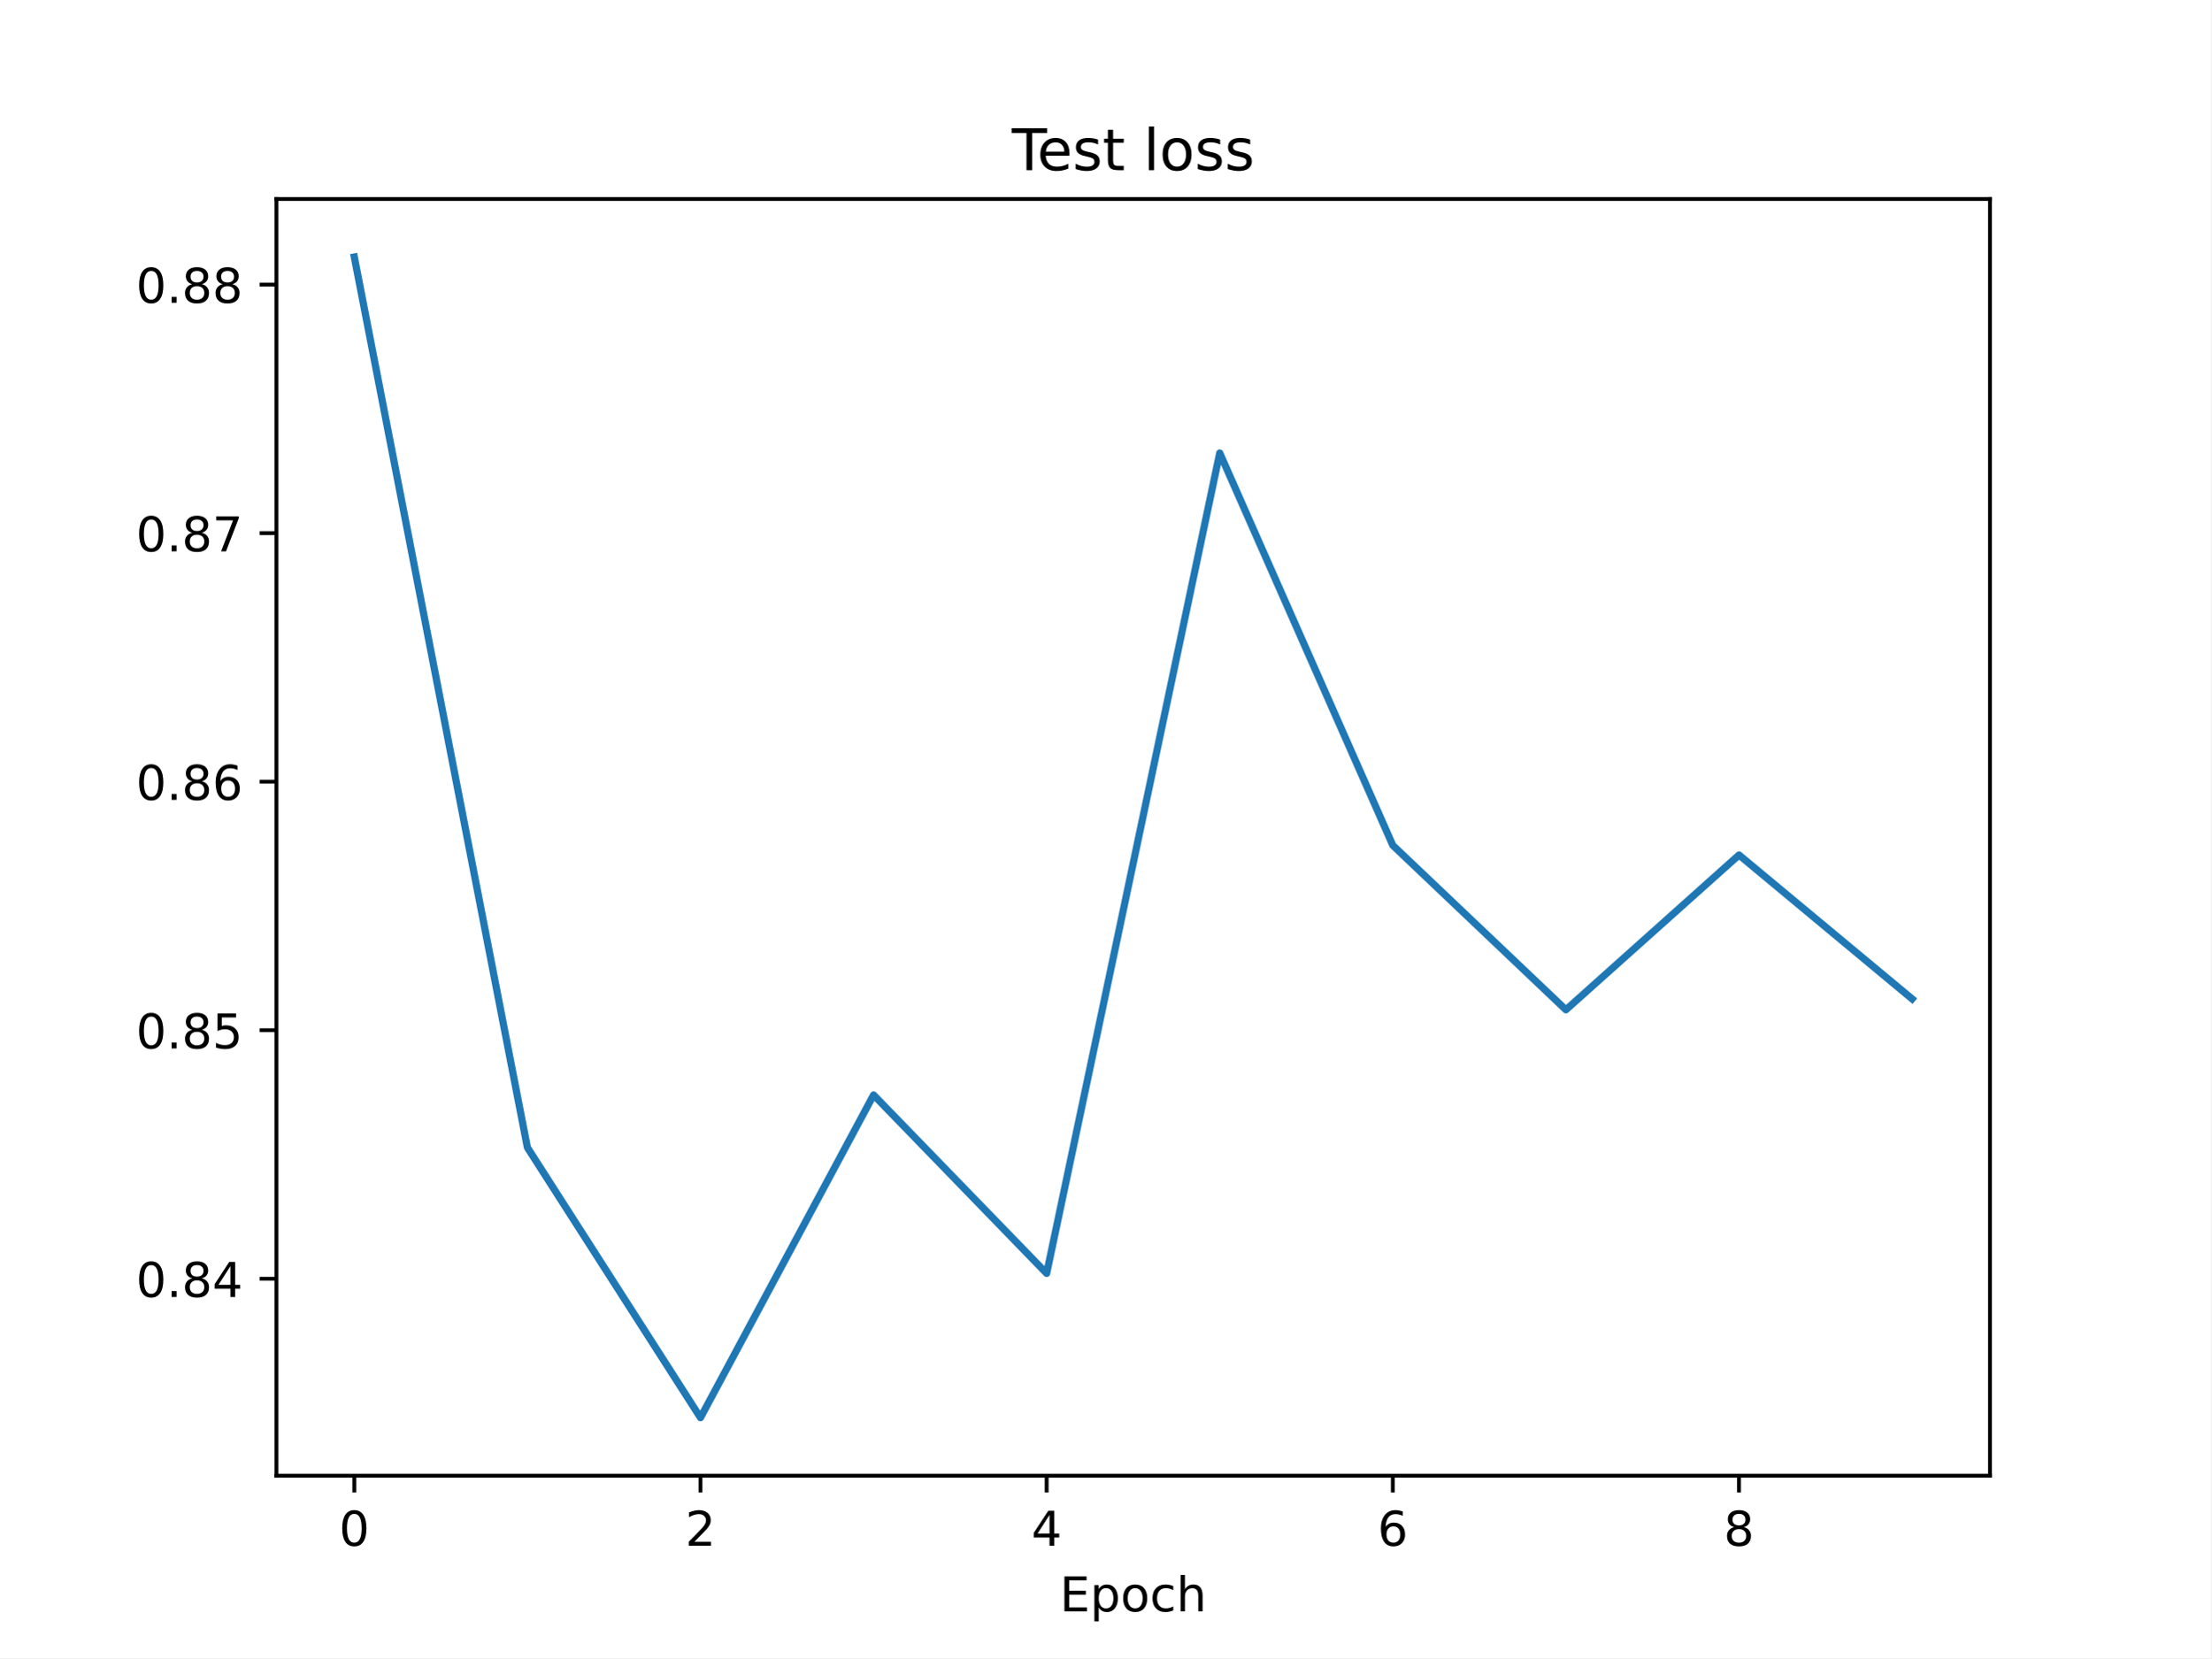
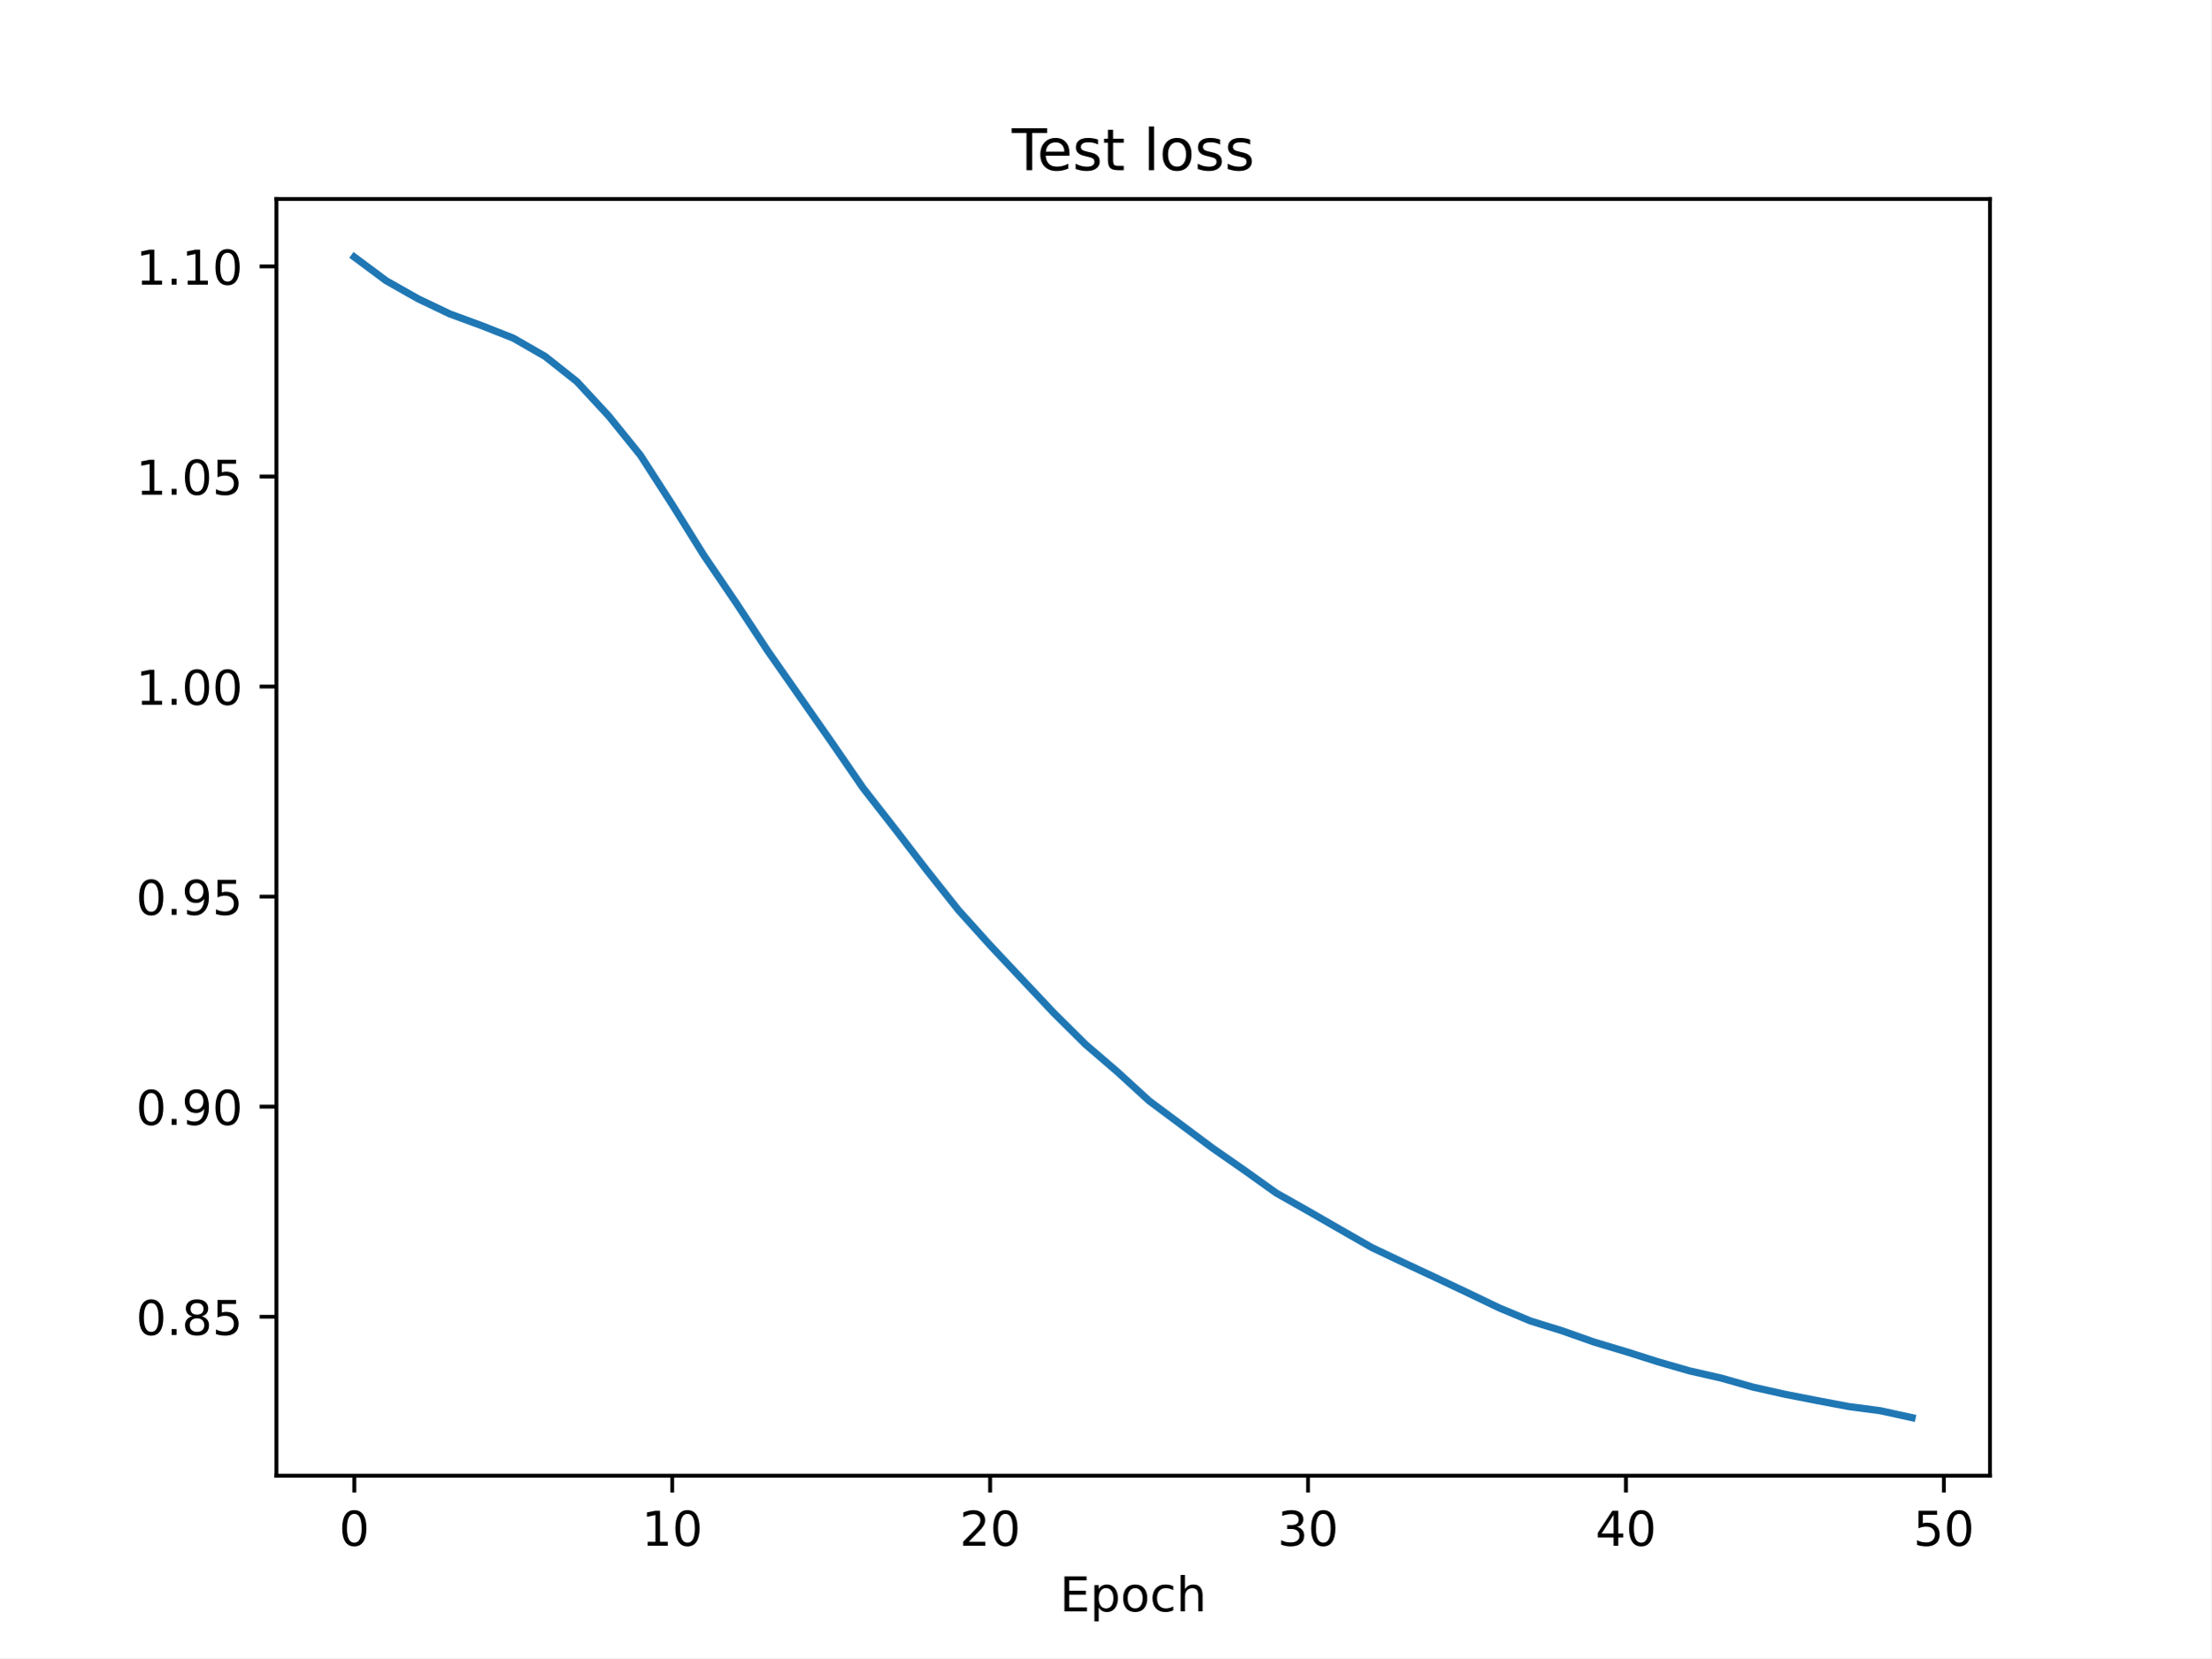
<svg xmlns="http://www.w3.org/2000/svg" xmlns:xlink="http://www.w3.org/1999/xlink" width="460.8pt" height="345.6pt" viewBox="0 0 460.8 345.6" version="1.1">
  <defs>
    <style type="text/css">*{stroke-linejoin: round; stroke-linecap: butt}</style>
  </defs>
  <g id="figure_1">
    <g id="patch_1">
      <path d="M 0 345.6  L 460.8 345.6  L 460.8 0  L 0 0  z " style="fill: #ffffff" />
    </g>
    <g id="axes_1">
      <g id="patch_2">
        <path d="M 57.6 307.584  L 414.72 307.584  L 414.72 41.472  L 57.6 41.472  z " style="fill: #ffffff" />
      </g>
      <g id="matplotlib.axis_1">
        <g id="xtick_1">
          <g id="line2d_1">
            <defs>
-               <path id="madae3033e6" d="M 0 0  L 0 3.5  " style="stroke: #000000; stroke-width: 0.8" />
+               <path id="me67cdb902f" d="M 0 0  L 0 3.5  " style="stroke: #000000; stroke-width: 0.8" />
            </defs>
            <g>
-               <use xlink:href="#madae3033e6" x="73.833" y="307.584" style="stroke: #000000; stroke-width: 0.8" />
+               <use xlink:href="#me67cdb902f" x="73.833" y="307.584" style="stroke: #000000; stroke-width: 0.8" />
            </g>
          </g>
          <g id="text_1">
            <g transform="translate(70.65148 322.1824)scale(0.1 -0.1)">
              <defs>
                <path id="DejaVuSans-30" d="M 2034 4250  Q 1547 4250 1301 3770  Q 1056 3291 1056 2328  Q 1056 1369 1301 889  Q 1547 409 2034 409  Q 2525 409 2770 889  Q 3016 1369 3016 2328  Q 3016 3291 2770 3770  Q 2525 4250 2034 4250  z M 2034 4750  Q 2819 4750 3233 4129  Q 3647 3509 3647 2328  Q 3647 1150 3233 529  Q 2819 -91 2034 -91  Q 1250 -91 836 529  Q 422 1150 422 2328  Q 422 3509 836 4129  Q 1250 4750 2034 4750  z " transform="scale(0.015625)" />
              </defs>
              <use xlink:href="#DejaVuSans-30" />
            </g>
          </g>
        </g>
        <g id="xtick_2">
          <g id="line2d_2">
            <g>
-               <use xlink:href="#madae3033e6" x="145.978" y="307.584" style="stroke: #000000; stroke-width: 0.8" />
+               <use xlink:href="#me67cdb902f" x="140.089" y="307.584" style="stroke: #000000; stroke-width: 0.8" />
            </g>
          </g>
          <g id="text_2">
-             <g transform="translate(142.7969 322.1824)scale(0.1 -0.1)">
-               <defs>
-                 <path id="DejaVuSans-32" d="M 1228 531  L 3431 531  L 3431 0  L 469 0  L 469 531  Q 828 903 1448 1529  Q 2069 2156 2228 2338  Q 2531 2678 2651 2914  Q 2772 3150 2772 3378  Q 2772 3750 2511 3984  Q 2250 4219 1831 4219  Q 1534 4219 1204 4116  Q 875 4013 500 3803  L 500 4441  Q 881 4594 1212 4672  Q 1544 4750 1819 4750  Q 2544 4750 2975 4387  Q 3406 4025 3406 3419  Q 3406 3131 3298 2873  Q 3191 2616 2906 2266  Q 2828 2175 2409 1742  Q 1991 1309 1228 531  z " transform="scale(0.015625)" />
-               </defs>
-               <use xlink:href="#DejaVuSans-32" />
+             <g transform="translate(133.7263 322.1824)scale(0.1 -0.1)">
+               <defs>
+                 <path id="DejaVuSans-31" d="M 794 531  L 1825 531  L 1825 4091  L 703 3866  L 703 4441  L 1819 4666  L 2450 4666  L 2450 531  L 3481 531  L 3481 0  L 794 0  L 794 531  z " transform="scale(0.015625)" />
+               </defs>
+               <use xlink:href="#DejaVuSans-31" />
+               <use xlink:href="#DejaVuSans-30" x="63.623" />
            </g>
          </g>
        </g>
        <g id="xtick_3">
          <g id="line2d_3">
            <g>
-               <use xlink:href="#madae3033e6" x="218.124" y="307.584" style="stroke: #000000; stroke-width: 0.8" />
+               <use xlink:href="#me67cdb902f" x="206.345" y="307.584" style="stroke: #000000; stroke-width: 0.8" />
            </g>
          </g>
          <g id="text_3">
-             <g transform="translate(214.9424 322.1824)scale(0.1 -0.1)">
-               <defs>
-                 <path id="DejaVuSans-34" d="M 2419 4116  L 825 1625  L 2419 1625  L 2419 4116  z M 2253 4666  L 3047 4666  L 3047 1625  L 3713 1625  L 3713 1100  L 3047 1100  L 3047 0  L 2419 0  L 2419 1100  L 313 1100  L 313 1709  L 2253 4666  z " transform="scale(0.015625)" />
-               </defs>
-               <use xlink:href="#DejaVuSans-34" />
+             <g transform="translate(199.9823 322.1824)scale(0.1 -0.1)">
+               <defs>
+                 <path id="DejaVuSans-32" d="M 1228 531  L 3431 531  L 3431 0  L 469 0  L 469 531  Q 828 903 1448 1529  Q 2069 2156 2228 2338  Q 2531 2678 2651 2914  Q 2772 3150 2772 3378  Q 2772 3750 2511 3984  Q 2250 4219 1831 4219  Q 1534 4219 1204 4116  Q 875 4013 500 3803  L 500 4441  Q 881 4594 1212 4672  Q 1544 4750 1819 4750  Q 2544 4750 2975 4387  Q 3406 4025 3406 3419  Q 3406 3131 3298 2873  Q 3191 2616 2906 2266  Q 2828 2175 2409 1742  Q 1991 1309 1228 531  z " transform="scale(0.015625)" />
+               </defs>
+               <use xlink:href="#DejaVuSans-32" />
+               <use xlink:href="#DejaVuSans-30" x="63.623" />
            </g>
          </g>
        </g>
        <g id="xtick_4">
          <g id="line2d_4">
            <g>
-               <use xlink:href="#madae3033e6" x="290.269" y="307.584" style="stroke: #000000; stroke-width: 0.8" />
+               <use xlink:href="#me67cdb902f" x="272.601" y="307.584" style="stroke: #000000; stroke-width: 0.8" />
            </g>
          </g>
          <g id="text_4">
-             <g transform="translate(287.0878 322.1824)scale(0.1 -0.1)">
-               <defs>
-                 <path id="DejaVuSans-36" d="M 2113 2584  Q 1688 2584 1439 2293  Q 1191 2003 1191 1497  Q 1191 994 1439 701  Q 1688 409 2113 409  Q 2538 409 2786 701  Q 3034 994 3034 1497  Q 3034 2003 2786 2293  Q 2538 2584 2113 2584  z M 3366 4563  L 3366 3988  Q 3128 4100 2886 4159  Q 2644 4219 2406 4219  Q 1781 4219 1451 3797  Q 1122 3375 1075 2522  Q 1259 2794 1537 2939  Q 1816 3084 2150 3084  Q 2853 3084 3261 2657  Q 3669 2231 3669 1497  Q 3669 778 3244 343  Q 2819 -91 2113 -91  Q 1303 -91 875 529  Q 447 1150 447 2328  Q 447 3434 972 4092  Q 1497 4750 2381 4750  Q 2619 4750 2861 4703  Q 3103 4656 3366 4563  z " transform="scale(0.015625)" />
-               </defs>
-               <use xlink:href="#DejaVuSans-36" />
+             <g transform="translate(266.2383 322.1824)scale(0.1 -0.1)">
+               <defs>
+                 <path id="DejaVuSans-33" d="M 2597 2516  Q 3050 2419 3304 2112  Q 3559 1806 3559 1356  Q 3559 666 3084 287  Q 2609 -91 1734 -91  Q 1441 -91 1130 -33  Q 819 25 488 141  L 488 750  Q 750 597 1062 519  Q 1375 441 1716 441  Q 2309 441 2620 675  Q 2931 909 2931 1356  Q 2931 1769 2642 2001  Q 2353 2234 1838 2234  L 1294 2234  L 1294 2753  L 1863 2753  Q 2328 2753 2575 2939  Q 2822 3125 2822 3475  Q 2822 3834 2567 4026  Q 2313 4219 1838 4219  Q 1578 4219 1281 4162  Q 984 4106 628 3988  L 628 4550  Q 988 4650 1302 4700  Q 1616 4750 1894 4750  Q 2613 4750 3031 4423  Q 3450 4097 3450 3541  Q 3450 3153 3228 2886  Q 3006 2619 2597 2516  z " transform="scale(0.015625)" />
+               </defs>
+               <use xlink:href="#DejaVuSans-33" />
+               <use xlink:href="#DejaVuSans-30" x="63.623" />
            </g>
          </g>
        </g>
        <g id="xtick_5">
          <g id="line2d_5">
            <g>
-               <use xlink:href="#madae3033e6" x="362.415" y="307.584" style="stroke: #000000; stroke-width: 0.8" />
+               <use xlink:href="#me67cdb902f" x="338.857" y="307.584" style="stroke: #000000; stroke-width: 0.8" />
            </g>
          </g>
          <g id="text_5">
-             <g transform="translate(359.2333 322.1824)scale(0.1 -0.1)">
-               <defs>
-                 <path id="DejaVuSans-38" d="M 2034 2216  Q 1584 2216 1326 1975  Q 1069 1734 1069 1313  Q 1069 891 1326 650  Q 1584 409 2034 409  Q 2484 409 2743 651  Q 3003 894 3003 1313  Q 3003 1734 2745 1975  Q 2488 2216 2034 2216  z M 1403 2484  Q 997 2584 770 2862  Q 544 3141 544 3541  Q 544 4100 942 4425  Q 1341 4750 2034 4750  Q 2731 4750 3128 4425  Q 3525 4100 3525 3541  Q 3525 3141 3298 2862  Q 3072 2584 2669 2484  Q 3125 2378 3379 2068  Q 3634 1759 3634 1313  Q 3634 634 3220 271  Q 2806 -91 2034 -91  Q 1263 -91 848 271  Q 434 634 434 1313  Q 434 1759 690 2068  Q 947 2378 1403 2484  z M 1172 3481  Q 1172 3119 1398 2916  Q 1625 2713 2034 2713  Q 2441 2713 2670 2916  Q 2900 3119 2900 3481  Q 2900 3844 2670 4047  Q 2441 4250 2034 4250  Q 1625 4250 1398 4047  Q 1172 3844 1172 3481  z " transform="scale(0.015625)" />
-               </defs>
-               <use xlink:href="#DejaVuSans-38" />
-             </g>
-           </g>
-         </g>
-         <g id="text_6">
+             <g transform="translate(332.4943 322.1824)scale(0.1 -0.1)">
+               <defs>
+                 <path id="DejaVuSans-34" d="M 2419 4116  L 825 1625  L 2419 1625  L 2419 4116  z M 2253 4666  L 3047 4666  L 3047 1625  L 3713 1625  L 3713 1100  L 3047 1100  L 3047 0  L 2419 0  L 2419 1100  L 313 1100  L 313 1709  L 2253 4666  z " transform="scale(0.015625)" />
+               </defs>
+               <use xlink:href="#DejaVuSans-34" />
+               <use xlink:href="#DejaVuSans-30" x="63.623" />
+             </g>
+           </g>
+         </g>
+         <g id="xtick_6">
+           <g id="line2d_6">
+             <g>
+               <use xlink:href="#me67cdb902f" x="405.113" y="307.584" style="stroke: #000000; stroke-width: 0.8" />
+             </g>
+           </g>
+           <g id="text_6">
+             <g transform="translate(398.7504 322.1824)scale(0.1 -0.1)">
+               <defs>
+                 <path id="DejaVuSans-35" d="M 691 4666  L 3169 4666  L 3169 4134  L 1269 4134  L 1269 2991  Q 1406 3038 1543 3061  Q 1681 3084 1819 3084  Q 2600 3084 3056 2656  Q 3513 2228 3513 1497  Q 3513 744 3044 326  Q 2575 -91 1722 -91  Q 1428 -91 1123 -41  Q 819 9 494 109  L 494 744  Q 775 591 1075 516  Q 1375 441 1709 441  Q 2250 441 2565 725  Q 2881 1009 2881 1497  Q 2881 1984 2565 2268  Q 2250 2553 1709 2553  Q 1456 2553 1204 2497  Q 953 2441 691 2322  L 691 4666  z " transform="scale(0.015625)" />
+               </defs>
+               <use xlink:href="#DejaVuSans-35" />
+               <use xlink:href="#DejaVuSans-30" x="63.623" />
+             </g>
+           </g>
+         </g>
+         <g id="text_7">
          <g transform="translate(220.8491 335.8606)scale(0.1 -0.1)">
            <defs>
              <path id="DejaVuSans-45" d="M 628 4666  L 3578 4666  L 3578 4134  L 1259 4134  L 1259 2753  L 3481 2753  L 3481 2222  L 1259 2222  L 1259 531  L 3634 531  L 3634 0  L 628 0  L 628 4666  z " transform="scale(0.015625)" />
              <path id="DejaVuSans-70" d="M 1159 525  L 1159 -1331  L 581 -1331  L 581 3500  L 1159 3500  L 1159 2969  Q 1341 3281 1617 3432  Q 1894 3584 2278 3584  Q 2916 3584 3314 3078  Q 3713 2572 3713 1747  Q 3713 922 3314 415  Q 2916 -91 2278 -91  Q 1894 -91 1617 61  Q 1341 213 1159 525  z M 3116 1747  Q 3116 2381 2855 2742  Q 2594 3103 2138 3103  Q 1681 3103 1420 2742  Q 1159 2381 1159 1747  Q 1159 1113 1420 752  Q 1681 391 2138 391  Q 2594 391 2855 752  Q 3116 1113 3116 1747  z " transform="scale(0.015625)" />
              <path id="DejaVuSans-6f" d="M 1959 3097  Q 1497 3097 1228 2736  Q 959 2375 959 1747  Q 959 1119 1226 758  Q 1494 397 1959 397  Q 2419 397 2687 759  Q 2956 1122 2956 1747  Q 2956 2369 2687 2733  Q 2419 3097 1959 3097  z M 1959 3584  Q 2709 3584 3137 3096  Q 3566 2609 3566 1747  Q 3566 888 3137 398  Q 2709 -91 1959 -91  Q 1206 -91 779 398  Q 353 888 353 1747  Q 353 2609 779 3096  Q 1206 3584 1959 3584  z " transform="scale(0.015625)" />
              <path id="DejaVuSans-63" d="M 3122 3366  L 3122 2828  Q 2878 2963 2633 3030  Q 2388 3097 2138 3097  Q 1578 3097 1268 2742  Q 959 2388 959 1747  Q 959 1106 1268 751  Q 1578 397 2138 397  Q 2388 397 2633 464  Q 2878 531 3122 666  L 3122 134  Q 2881 22 2623 -34  Q 2366 -91 2075 -91  Q 1284 -91 818 406  Q 353 903 353 1747  Q 353 2603 823 3093  Q 1294 3584 2113 3584  Q 2378 3584 2631 3529  Q 2884 3475 3122 3366  z " transform="scale(0.015625)" />
              <path id="DejaVuSans-68" d="M 3513 2113  L 3513 0  L 2938 0  L 2938 2094  Q 2938 2591 2744 2837  Q 2550 3084 2163 3084  Q 1697 3084 1428 2787  Q 1159 2491 1159 1978  L 1159 0  L 581 0  L 581 4863  L 1159 4863  L 1159 2956  Q 1366 3272 1645 3428  Q 1925 3584 2291 3584  Q 2894 3584 3203 3211  Q 3513 2838 3513 2113  z " transform="scale(0.015625)" />
            </defs>
            <use xlink:href="#DejaVuSans-45" />
            <use xlink:href="#DejaVuSans-70" x="63.184" />
            <use xlink:href="#DejaVuSans-6f" x="126.66" />
            <use xlink:href="#DejaVuSans-63" x="187.842" />
            <use xlink:href="#DejaVuSans-68" x="242.822" />
          </g>
        </g>
      </g>
      <g id="matplotlib.axis_2">
        <g id="ytick_1">
-           <g id="line2d_6">
+           <g id="line2d_7">
            <defs>
-               <path id="m289228945e" d="M 0 0  L -3.5 0  " style="stroke: #000000; stroke-width: 0.8" />
+               <path id="m628ae93059" d="M 0 0  L -3.5 0  " style="stroke: #000000; stroke-width: 0.8" />
            </defs>
            <g>
-               <use xlink:href="#m289228945e" x="57.6" y="266.532" style="stroke: #000000; stroke-width: 0.8" />
-             </g>
-           </g>
-           <g id="text_7">
-             <g transform="translate(28.33438 270.3311)scale(0.1 -0.1)">
+               <use xlink:href="#m628ae93059" x="57.6" y="274.454" style="stroke: #000000; stroke-width: 0.8" />
+             </g>
+           </g>
+           <g id="text_8">
+             <g transform="translate(28.33438 278.2532)scale(0.1 -0.1)">
              <defs>
                <path id="DejaVuSans-2e" d="M 684 794  L 1344 794  L 1344 0  L 684 0  L 684 794  z " transform="scale(0.015625)" />
-               </defs>
-               <use xlink:href="#DejaVuSans-30" />
-               <use xlink:href="#DejaVuSans-2e" x="63.623" />
-               <use xlink:href="#DejaVuSans-38" x="95.41" />
-               <use xlink:href="#DejaVuSans-34" x="159.033" />
-             </g>
-           </g>
-         </g>
-         <g id="ytick_2">
-           <g id="line2d_7">
-             <g>
-               <use xlink:href="#m289228945e" x="57.6" y="214.725" style="stroke: #000000; stroke-width: 0.8" />
-             </g>
-           </g>
-           <g id="text_8">
-             <g transform="translate(28.33438 218.5247)scale(0.1 -0.1)">
-               <defs>
-                 <path id="DejaVuSans-35" d="M 691 4666  L 3169 4666  L 3169 4134  L 1269 4134  L 1269 2991  Q 1406 3038 1543 3061  Q 1681 3084 1819 3084  Q 2600 3084 3056 2656  Q 3513 2228 3513 1497  Q 3513 744 3044 326  Q 2575 -91 1722 -91  Q 1428 -91 1123 -41  Q 819 9 494 109  L 494 744  Q 775 591 1075 516  Q 1375 441 1709 441  Q 2250 441 2565 725  Q 2881 1009 2881 1497  Q 2881 1984 2565 2268  Q 2250 2553 1709 2553  Q 1456 2553 1204 2497  Q 953 2441 691 2322  L 691 4666  z " transform="scale(0.015625)" />
+                 <path id="DejaVuSans-38" d="M 2034 2216  Q 1584 2216 1326 1975  Q 1069 1734 1069 1313  Q 1069 891 1326 650  Q 1584 409 2034 409  Q 2484 409 2743 651  Q 3003 894 3003 1313  Q 3003 1734 2745 1975  Q 2488 2216 2034 2216  z M 1403 2484  Q 997 2584 770 2862  Q 544 3141 544 3541  Q 544 4100 942 4425  Q 1341 4750 2034 4750  Q 2731 4750 3128 4425  Q 3525 4100 3525 3541  Q 3525 3141 3298 2862  Q 3072 2584 2669 2484  Q 3125 2378 3379 2068  Q 3634 1759 3634 1313  Q 3634 634 3220 271  Q 2806 -91 2034 -91  Q 1263 -91 848 271  Q 434 634 434 1313  Q 434 1759 690 2068  Q 947 2378 1403 2484  z M 1172 3481  Q 1172 3119 1398 2916  Q 1625 2713 2034 2713  Q 2441 2713 2670 2916  Q 2900 3119 2900 3481  Q 2900 3844 2670 4047  Q 2441 4250 2034 4250  Q 1625 4250 1398 4047  Q 1172 3844 1172 3481  z " transform="scale(0.015625)" />
              </defs>
              <use xlink:href="#DejaVuSans-30" />
              <use xlink:href="#DejaVuSans-2e" x="63.623" />
              <use xlink:href="#DejaVuSans-38" x="95.41" />
              <use xlink:href="#DejaVuSans-35" x="159.033" />
            </g>
          </g>
        </g>
+         <g id="ytick_2">
+           <g id="line2d_8">
+             <g>
+               <use xlink:href="#m628ae93059" x="57.6" y="230.668" style="stroke: #000000; stroke-width: 0.8" />
+             </g>
+           </g>
+           <g id="text_9">
+             <g transform="translate(28.33438 234.4676)scale(0.1 -0.1)">
+               <defs>
+                 <path id="DejaVuSans-39" d="M 703 97  L 703 672  Q 941 559 1184 500  Q 1428 441 1663 441  Q 2288 441 2617 861  Q 2947 1281 2994 2138  Q 2813 1869 2534 1725  Q 2256 1581 1919 1581  Q 1219 1581 811 2004  Q 403 2428 403 3163  Q 403 3881 828 4315  Q 1253 4750 1959 4750  Q 2769 4750 3195 4129  Q 3622 3509 3622 2328  Q 3622 1225 3098 567  Q 2575 -91 1691 -91  Q 1453 -91 1209 -44  Q 966 3 703 97  z M 1959 2075  Q 2384 2075 2632 2365  Q 2881 2656 2881 3163  Q 2881 3666 2632 3958  Q 2384 4250 1959 4250  Q 1534 4250 1286 3958  Q 1038 3666 1038 3163  Q 1038 2656 1286 2365  Q 1534 2075 1959 2075  z " transform="scale(0.015625)" />
+               </defs>
+               <use xlink:href="#DejaVuSans-30" />
+               <use xlink:href="#DejaVuSans-2e" x="63.623" />
+               <use xlink:href="#DejaVuSans-39" x="95.41" />
+               <use xlink:href="#DejaVuSans-30" x="159.033" />
+             </g>
+           </g>
+         </g>
        <g id="ytick_3">
-           <g id="line2d_8">
-             <g>
-               <use xlink:href="#m289228945e" x="57.6" y="162.919" style="stroke: #000000; stroke-width: 0.8" />
-             </g>
-           </g>
-           <g id="text_9">
-             <g transform="translate(28.33438 166.7183)scale(0.1 -0.1)">
-               <use xlink:href="#DejaVuSans-30" />
-               <use xlink:href="#DejaVuSans-2e" x="63.623" />
-               <use xlink:href="#DejaVuSans-38" x="95.41" />
-               <use xlink:href="#DejaVuSans-36" x="159.033" />
+           <g id="line2d_9">
+             <g>
+               <use xlink:href="#m628ae93059" x="57.6" y="186.883" style="stroke: #000000; stroke-width: 0.8" />
+             </g>
+           </g>
+           <g id="text_10">
+             <g transform="translate(28.33438 190.6821)scale(0.1 -0.1)">
+               <use xlink:href="#DejaVuSans-30" />
+               <use xlink:href="#DejaVuSans-2e" x="63.623" />
+               <use xlink:href="#DejaVuSans-39" x="95.41" />
+               <use xlink:href="#DejaVuSans-35" x="159.033" />
            </g>
          </g>
        </g>
        <g id="ytick_4">
-           <g id="line2d_9">
-             <g>
-               <use xlink:href="#m289228945e" x="57.6" y="111.113" style="stroke: #000000; stroke-width: 0.8" />
-             </g>
-           </g>
-           <g id="text_10">
-             <g transform="translate(28.33438 114.9119)scale(0.1 -0.1)">
-               <defs>
-                 <path id="DejaVuSans-37" d="M 525 4666  L 3525 4666  L 3525 4397  L 1831 0  L 1172 0  L 2766 4134  L 525 4134  L 525 4666  z " transform="scale(0.015625)" />
-               </defs>
-               <use xlink:href="#DejaVuSans-30" />
-               <use xlink:href="#DejaVuSans-2e" x="63.623" />
-               <use xlink:href="#DejaVuSans-38" x="95.41" />
-               <use xlink:href="#DejaVuSans-37" x="159.033" />
+           <g id="line2d_10">
+             <g>
+               <use xlink:href="#m628ae93059" x="57.6" y="143.097" style="stroke: #000000; stroke-width: 0.8" />
+             </g>
+           </g>
+           <g id="text_11">
+             <g transform="translate(28.33438 146.8965)scale(0.1 -0.1)">
+               <use xlink:href="#DejaVuSans-31" />
+               <use xlink:href="#DejaVuSans-2e" x="63.623" />
+               <use xlink:href="#DejaVuSans-30" x="95.41" />
+               <use xlink:href="#DejaVuSans-30" x="159.033" />
            </g>
          </g>
        </g>
        <g id="ytick_5">
-           <g id="line2d_10">
-             <g>
-               <use xlink:href="#m289228945e" x="57.6" y="59.306" style="stroke: #000000; stroke-width: 0.8" />
-             </g>
-           </g>
-           <g id="text_11">
-             <g transform="translate(28.33438 63.10548)scale(0.1 -0.1)">
-               <use xlink:href="#DejaVuSans-30" />
-               <use xlink:href="#DejaVuSans-2e" x="63.623" />
-               <use xlink:href="#DejaVuSans-38" x="95.41" />
-               <use xlink:href="#DejaVuSans-38" x="159.033" />
-             </g>
-           </g>
-         </g>
-       </g>
-       <g id="line2d_11">
-         <path d="M 73.833 53.568  L 109.905 239.175  L 145.978 295.488  L 182.051 228.22  L 218.124 265.42  L 254.196 94.417  L 290.269 176.203  L 326.342 210.471  L 362.415 178.203  L 398.487 208.2  " clip-path="url(#p31c1e6f739)" style="fill: none; stroke: #1f77b4; stroke-width: 1.5; stroke-linecap: square" />
+           <g id="line2d_11">
+             <g>
+               <use xlink:href="#m628ae93059" x="57.6" y="99.312" style="stroke: #000000; stroke-width: 0.8" />
+             </g>
+           </g>
+           <g id="text_12">
+             <g transform="translate(28.33438 103.111)scale(0.1 -0.1)">
+               <use xlink:href="#DejaVuSans-31" />
+               <use xlink:href="#DejaVuSans-2e" x="63.623" />
+               <use xlink:href="#DejaVuSans-30" x="95.41" />
+               <use xlink:href="#DejaVuSans-35" x="159.033" />
+             </g>
+           </g>
+         </g>
+         <g id="ytick_6">
+           <g id="line2d_12">
+             <g>
+               <use xlink:href="#m628ae93059" x="57.6" y="55.526" style="stroke: #000000; stroke-width: 0.8" />
+             </g>
+           </g>
+           <g id="text_13">
+             <g transform="translate(28.33438 59.32543)scale(0.1 -0.1)">
+               <use xlink:href="#DejaVuSans-31" />
+               <use xlink:href="#DejaVuSans-2e" x="63.623" />
+               <use xlink:href="#DejaVuSans-31" x="95.41" />
+               <use xlink:href="#DejaVuSans-30" x="159.033" />
+             </g>
+           </g>
+         </g>
+       </g>
+       <g id="line2d_13">
+         <path d="M 73.833 53.568  L 80.458 58.497  L 87.084 62.251  L 93.71 65.416  L 100.335 67.855  L 106.961 70.471  L 113.586 74.273  L 120.212 79.523  L 126.838 86.687  L 133.463 94.884  L 140.089 105.165  L 146.714 115.797  L 153.34 125.548  L 159.966 135.615  L 166.591 145.098  L 173.217 154.574  L 179.842 164.214  L 186.468 172.7  L 193.094 181.324  L 199.719 189.67  L 206.345 197.029  L 212.97 204.076  L 219.596 211.113  L 226.222 217.687  L 232.847 223.383  L 239.473 229.445  L 246.098 234.383  L 252.724 239.322  L 259.35 243.932  L 265.975 248.665  L 272.601 252.408  L 279.226 256.222  L 285.852 260.009  L 292.478 263.161  L 299.103 266.26  L 305.729 269.393  L 312.354 272.572  L 318.98 275.346  L 325.606 277.4  L 332.231 279.74  L 338.857 281.723  L 345.482 283.828  L 352.108 285.737  L 358.734 287.248  L 365.359 289.128  L 371.985 290.613  L 378.61 291.909  L 385.236 293.163  L 391.862 294.043  L 398.487 295.488  " clip-path="url(#pd99ecd5a5a)" style="fill: none; stroke: #1f77b4; stroke-width: 1.5; stroke-linecap: square" />
      </g>
      <g id="patch_3">
        <path d="M 57.6 307.584  L 57.6 41.472  " style="fill: none; stroke: #000000; stroke-width: 0.8; stroke-linejoin: miter; stroke-linecap: square" />
      </g>
      <g id="patch_4">
        <path d="M 414.72 307.584  L 414.72 41.472  " style="fill: none; stroke: #000000; stroke-width: 0.8; stroke-linejoin: miter; stroke-linecap: square" />
      </g>
      <g id="patch_5">
        <path d="M 57.6 307.584  L 414.72 307.584  " style="fill: none; stroke: #000000; stroke-width: 0.8; stroke-linejoin: miter; stroke-linecap: square" />
      </g>
      <g id="patch_6">
        <path d="M 57.6 41.472  L 414.72 41.472  " style="fill: none; stroke: #000000; stroke-width: 0.8; stroke-linejoin: miter; stroke-linecap: square" />
      </g>
-       <g id="text_12">
+       <g id="text_14">
        <g transform="translate(210.8494 35.472)scale(0.12 -0.12)">
          <defs>
            <path id="DejaVuSans-54" d="M -19 4666  L 3928 4666  L 3928 4134  L 2272 4134  L 2272 0  L 1638 0  L 1638 4134  L -19 4134  L -19 4666  z " transform="scale(0.015625)" />
            <path id="DejaVuSans-65" d="M 3597 1894  L 3597 1613  L 953 1613  Q 991 1019 1311 708  Q 1631 397 2203 397  Q 2534 397 2845 478  Q 3156 559 3463 722  L 3463 178  Q 3153 47 2828 -22  Q 2503 -91 2169 -91  Q 1331 -91 842 396  Q 353 884 353 1716  Q 353 2575 817 3079  Q 1281 3584 2069 3584  Q 2775 3584 3186 3129  Q 3597 2675 3597 1894  z M 3022 2063  Q 3016 2534 2758 2815  Q 2500 3097 2075 3097  Q 1594 3097 1305 2825  Q 1016 2553 972 2059  L 3022 2063  z " transform="scale(0.015625)" />
            <path id="DejaVuSans-73" d="M 2834 3397  L 2834 2853  Q 2591 2978 2328 3040  Q 2066 3103 1784 3103  Q 1356 3103 1142 2972  Q 928 2841 928 2578  Q 928 2378 1081 2264  Q 1234 2150 1697 2047  L 1894 2003  Q 2506 1872 2764 1633  Q 3022 1394 3022 966  Q 3022 478 2636 193  Q 2250 -91 1575 -91  Q 1294 -91 989 -36  Q 684 19 347 128  L 347 722  Q 666 556 975 473  Q 1284 391 1588 391  Q 1994 391 2212 530  Q 2431 669 2431 922  Q 2431 1156 2273 1281  Q 2116 1406 1581 1522  L 1381 1569  Q 847 1681 609 1914  Q 372 2147 372 2553  Q 372 3047 722 3315  Q 1072 3584 1716 3584  Q 2034 3584 2315 3537  Q 2597 3491 2834 3397  z " transform="scale(0.015625)" />
            <path id="DejaVuSans-74" d="M 1172 4494  L 1172 3500  L 2356 3500  L 2356 3053  L 1172 3053  L 1172 1153  Q 1172 725 1289 603  Q 1406 481 1766 481  L 2356 481  L 2356 0  L 1766 0  Q 1100 0 847 248  Q 594 497 594 1153  L 594 3053  L 172 3053  L 172 3500  L 594 3500  L 594 4494  L 1172 4494  z " transform="scale(0.015625)" />
            <path id="DejaVuSans-20" transform="scale(0.015625)" />
            <path id="DejaVuSans-6c" d="M 603 4863  L 1178 4863  L 1178 0  L 603 0  L 603 4863  z " transform="scale(0.015625)" />
          </defs>
          <use xlink:href="#DejaVuSans-54" />
          <use xlink:href="#DejaVuSans-65" x="44.084" />
          <use xlink:href="#DejaVuSans-73" x="105.607" />
          <use xlink:href="#DejaVuSans-74" x="157.707" />
          <use xlink:href="#DejaVuSans-20" x="196.916" />
          <use xlink:href="#DejaVuSans-6c" x="228.703" />
          <use xlink:href="#DejaVuSans-6f" x="256.486" />
          <use xlink:href="#DejaVuSans-73" x="317.668" />
          <use xlink:href="#DejaVuSans-73" x="369.768" />
        </g>
      </g>
    </g>
  </g>
  <defs>
-     <clipPath id="p31c1e6f739">
+     <clipPath id="pd99ecd5a5a">
      <rect x="57.6" y="41.472" width="357.12" height="266.112" />
    </clipPath>
  </defs>
</svg>
